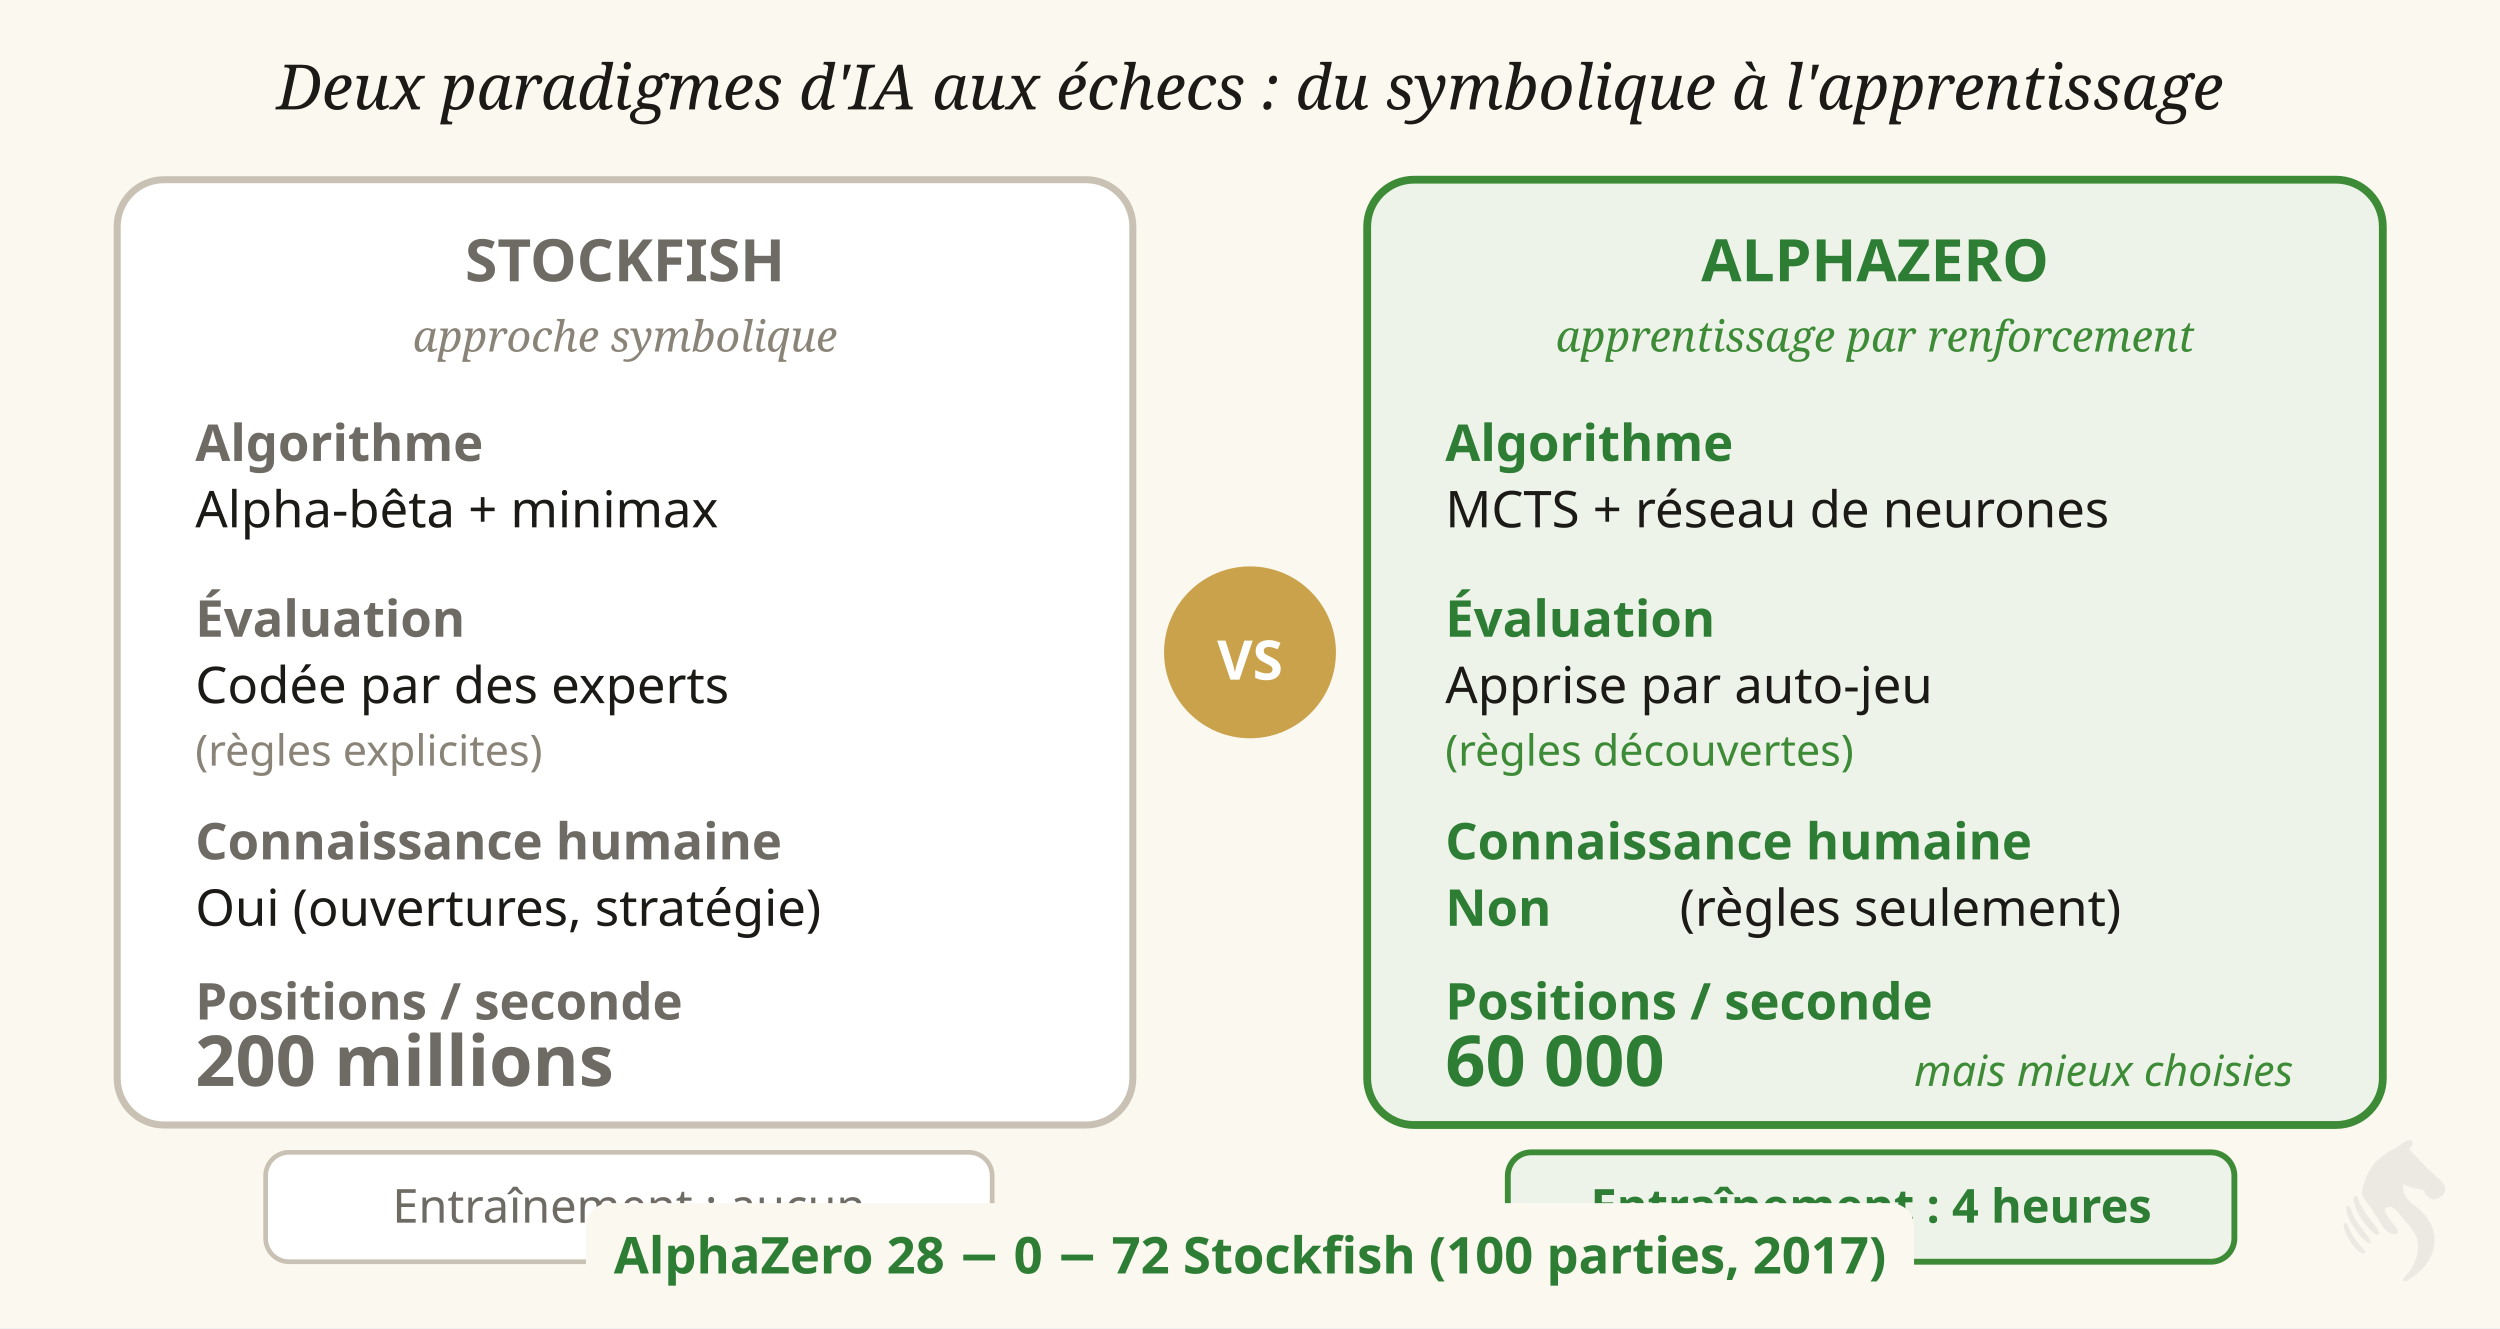
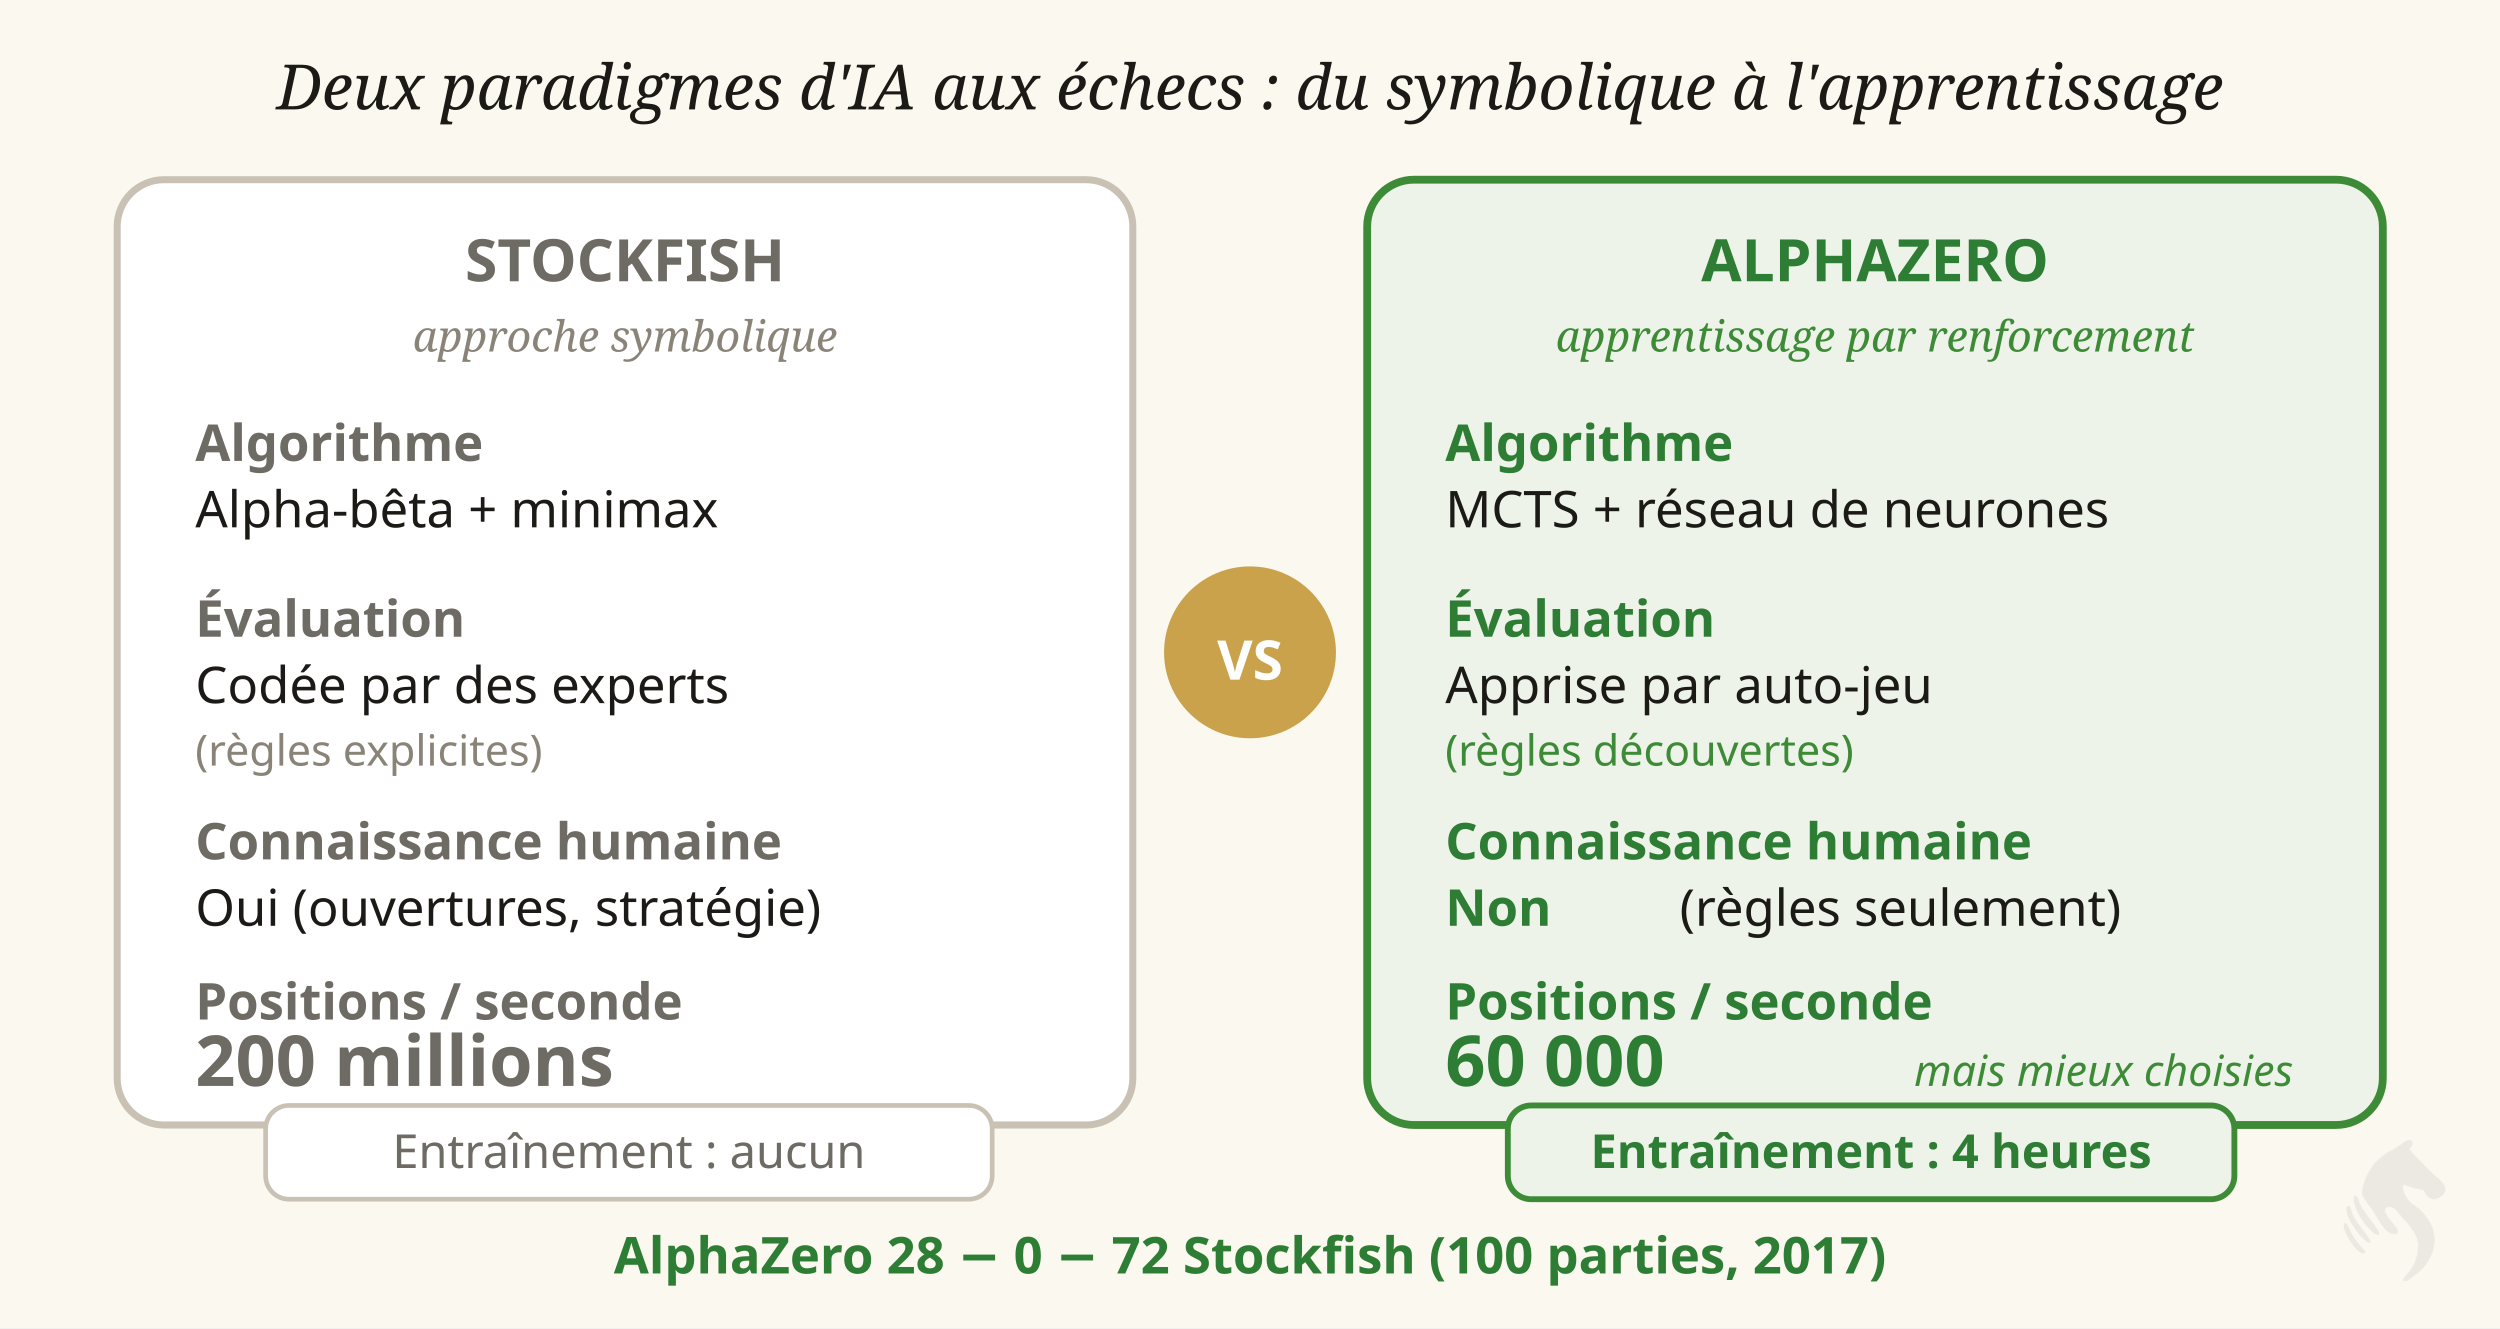
<svg xmlns="http://www.w3.org/2000/svg" width="640" height="340" viewBox="0 0 640 340" role="img" aria-labelledby="gnsi2">
  <rect width="640" height="340" fill="#faf8ef" />
  <text x="320" y="28" text-anchor="middle" font-family="Georgia, serif" font-size="16" font-style="italic" fill="#1c1a16">Deux paradigmes d'IA aux échecs : du symbolique à l'apprentissage</text>
  <rect x="30" y="46" width="260" height="242" rx="12" fill="#fff" stroke="#c9c2b4" stroke-width="1.8" />
  <text x="160" y="72" text-anchor="middle" font-family="system-ui, sans-serif" font-size="15" font-weight="700" fill="#6e6a64">STOCKFISH</text>
  <text x="160" y="90" text-anchor="middle" font-family="Georgia, serif" font-size="11" font-style="italic" fill="#8a8478">approche symbolique</text>
  <g font-family="system-ui, sans-serif" font-size="13" fill="#1c1a16">
    <text x="50" y="118" font-weight="700" fill="#6e6a64">Algorithme</text>
    <text x="50" y="135">Alpha-bêta + minimax</text>
    <text x="50" y="163" font-weight="700" fill="#6e6a64">Évaluation</text>
    <text x="50" y="180">Codée par des experts</text>
    <text x="50" y="196" font-size="11" fill="#8a8478">(règles explicites)</text>
    <text x="50" y="220" font-weight="700" fill="#6e6a64">Connaissance humaine</text>
    <text x="50" y="237">Oui (ouvertures, stratégie)</text>
    <text x="50" y="261" font-weight="700" fill="#6e6a64">Positions / seconde</text>
    <text x="50" y="278" font-size="18" font-weight="800" fill="#6e6a64">200 millions</text>
  </g>
  <rect x="350" y="46" width="260" height="242" rx="12" fill="#eef3e9" stroke="#3d8b37" stroke-width="2" />
  <text x="480" y="72" text-anchor="middle" font-family="system-ui, sans-serif" font-size="15" font-weight="700" fill="#2e7d34">ALPHAZERO</text>
  <text x="480" y="90" text-anchor="middle" font-family="Georgia, serif" font-size="11" font-style="italic" fill="#3d8b37">apprentissage par renforcement</text>
  <g font-family="system-ui, sans-serif" font-size="13" fill="#1c1a16">
    <text x="370" y="118" font-weight="700" fill="#2e7d34">Algorithme</text>
    <text x="370" y="135">MCTS + réseau de neurones</text>
    <text x="370" y="163" font-weight="700" fill="#2e7d34">Évaluation</text>
    <text x="370" y="180">Apprise par auto-jeu</text>
    <text x="370" y="196" font-size="11" fill="#3d8b37">(règles découvertes)</text>
    <text x="370" y="220" font-weight="700" fill="#2e7d34">Connaissance humaine</text>
    <text x="370" y="237" font-weight="700" fill="#2e7d34">Non</text>
    <text x="430" y="237" fill="#1c1a16"> (règles seulement)</text>
    <text x="370" y="261" font-weight="700" fill="#2e7d34">Positions / seconde</text>
    <text x="370" y="278" font-size="18" font-weight="800" fill="#2e7d34">60 000</text>
    <text x="490" y="278" font-size="11" fill="#3d8b37" font-style="italic">mais mieux choisies</text>
  </g>
  <circle cx="320" cy="167" r="22" fill="#c9a24b" />
  <text x="320" y="174" text-anchor="middle" font-family="system-ui, sans-serif" font-size="14" font-weight="800" fill="#fff">VS</text>
-   <rect x="68" y="295" width="186" height="28" rx="6" fill="#fff" stroke="#c9c2b4" stroke-width="1.2" />
-   <text x="161" y="313" text-anchor="middle" font-family="system-ui, sans-serif" font-size="12" fill="#6e6a64">Entraînement : aucun</text>
-   <rect x="386" y="295" width="186" height="28" rx="6" fill="#eef3e9" stroke="#3d8b37" stroke-width="1.5" />
-   <text x="479" y="313" text-anchor="middle" font-family="system-ui, sans-serif" font-size="12" font-weight="700" fill="#2e7d34">Entraînement : 4 heures</text>
+   <rect x="68" y="283" width="186" height="24" rx="6" fill="#fff" stroke="#c9c2b4" stroke-width="1.2" />
+   <text x="161" y="299" text-anchor="middle" font-family="system-ui, sans-serif" font-size="12" fill="#6e6a64">Entraînement : aucun</text>
+   <rect x="386" y="283" width="186" height="24" rx="6" fill="#eef3e9" stroke="#3d8b37" stroke-width="1.5" />
+   <text x="479" y="299" text-anchor="middle" font-family="system-ui, sans-serif" font-size="12" font-weight="700" fill="#2e7d34">Entraînement : 4 heures</text>
  <rect x="150" y="308" width="340" height="24" rx="6" fill="#faf8ef" />
  <text x="320" y="326" text-anchor="middle" font-family="system-ui, sans-serif" font-size="13" font-weight="700" fill="#2e7d34">AlphaZero 28 − 0 − 72 Stockfish (100 parties, 2017)</text>
  <g id="wm" opacity="0.07" transform="translate(600.0,291.9) scale(0.0416)" aria-hidden="true">
    <g fill="#1e1e1e" fill-rule="evenodd">
      <path d="M411.5-.5h-16a76 76 0 0 0-24.5 12q-.62-.7-1.5-1l-2 4a4 4 0 0 1-1.5-1 7 7 0 0 1-2.5 3.5 253 253 0 0 0-17 13q-1.42.93-2.5-.5-5.2 7.95-14.5 9a9.4 9.4 0 0 1-4 6q2.3.02 1.5 2A461 461 0 0 1 278.5 73q-13.2 7.95-26 16.5-1.59-1.38 0-3-2.35.35-4 2 .9.98 2 2-92.12 67.08-125.5 177a1316 1316 0 0 0-10 44 51.2 51.2 0 0 0 4.5 31q.1 3.33-2 1l4.5 11q1-2 2 0l5 10 1-1q6 10.95 13 21a651 651 0 0 1 18.5 25 3.4 3.4 0 0 1 1.5-3q21.52 33 43 66 .3 3.4-2.5 1v2a1542 1542 0 0 1 21 32q1 0 1 1a319 319 0 0 0 25 35 160 160 0 0 0 27 25 3.1 3.1 0 0 1 1-3q23.18 14.62 49 5.5 5-2.83 4-8.5-.15-4.6-1.5-9a618 618 0 0 0-55.5-73.5q3-.91 5 1.5a23.5 23.5 0 0 0-7-9q.63 2.4 2 4.5-.17 2.58-1.5.5a364 364 0 0 1-17.5-26.5 50 50 0 0 1-4.5-22.5q.9-4.71 3-9 .63 1.88 2.5 2a7 7 0 0 1 2-3q9.28-8.1 22-8a86 86 0 0 1 23 4.5 11 11 0 0 1 3 4.5q2.58-1.75 5 .5l21.5 23.5q.74 1.95.5 4 3.56 1 6 4a1094 1094 0 0 0 30 34.5l-1 1q3.7 2.7 7.5 5.5a23 23 0 0 1 2 5l5 3a22 22 0 0 0 5.5 8 11.5 11.5 0 0 0 4 4 3.9 3.9 0 0 0-2-3.5q1.7-1.12 3 .5a705 705 0 0 1 42 57.5q-.65 1.46-2 1.5a169 169 0 0 1 10 19 3.8 3.8 0 0 0-.5 4q1 2 2 0 1.4 2.05 2.5 4-.25-2.55.5-5a185 185 0 0 1 11 83q-1 2-2 0a9 9 0 0 0-1.5-4v9a2.3 2.3 0 0 0 1.5-1q.75 10.55-1 21a337 337 0 0 1-18 56l-2.5 3q-1.2-.69-1-2a36 36 0 0 0-4 7 5.2 5.2 0 0 0 3.5-4 4.3 4.3 0 0 1 0 4 350 350 0 0 1-33 52 1108 1108 0 0 1-30 35q-7.17 20.32 13.5 14.5a34 34 0 0 1 6-3 1496 1496 0 0 1 54-37 942 942 0 0 0 29-27q1.25-1.03 2 .5a11 11 0 0 0-3 4q1.35-1.65 2.5 0a29 29 0 0 1 4.5-6 40 40 0 0 0 9-10.5l6-4-1-1a25 25 0 0 1 8.5-7.5q-1.47-2.67 1-5 .22 4.17 2.5 1.5-1.94-3.13 2-4l-1-1q1.48-3.25 4-5.5a8 8 0 0 0-3-1q37.8-53.63 47.5-119 8.4-83.08-38-152a364 364 0 0 0-28-35q-1.03-1.25.5-2 3.58 2.23 2-1l-4-2a5 5 0 0 1-3-.5 484 484 0 0 0-70-58q-.7-.62-1-1.5 1.05-.43 2-1v-3a6 6 0 0 1-5-2q-.66-.1-1 .5 3.72 2.61 0 3-34.57-32.88-46-79.5.2-2.3 2-3v-4q-1.94 5.58-3.5 0-1-9 0-18 2.16-6.4 8.5-8a78 78 0 0 1 22 7.5 403 403 0 0 0 66 18l9 3q-2.45.75-5 .5-1.59 1.6 0 3a16 16 0 0 1 6.5-1 7.3 7.3 0 0 1 2 3q1.38-2.6 3.5-2-1.1-2.32-4-2.5 15.09-2.3 25.5 8.5 5.35 10.23 10 21 12.95 20.94 36.5 28.5-1.88.63-2 2.5a30 30 0 0 0 12.5 3q4.43-.1 8-2 3.2 3.87 5.5-1 1.2.69 1 2a39 39 0 0 0 4.5-2l1 1q.69-1.87-1.5-2.5a12 12 0 0 0 7-3q1.88-1.1 3 .5 2.22-3.62 6-2a8.7 8.7 0 0 1 3-4 41 41 0 0 1 12-6.5l-2-1 5.5-3.5q.62.7 1.5 1 1.82-1.15 0-2.5 1.42-.93 2.5.5a5.8 5.8 0 0 1 .5-4 39 39 0 0 1 6-4.5q-1.55-2.25.5-4.5 3.25-3.5 5-8 1.38-.64 2.5-1-.8-1.05-2-1.5 1.85-5.82 3-11.5v-10h-1q-.85 6-2.5 12-.16-4.46.5-9a63 63 0 0 0-12.5-31 478 478 0 0 0-45.5-44.5q3.06.72 6 2.5-3.15-3.9-7-7.5l1-1q-1.4-1.05-2 .5 1.77 2.4-.5 4a781 781 0 0 1-67.5-65.5l1-.5a29 29 0 0 0 7 6 93 93 0 0 0-14-15 24.5 24.5 0 0 0-9-9.5l1-1a44 44 0 0 0-7-4.5q1.44 2.2 3.5 4 1 1.5 0 3l-72-76q-5.34-7.85 1.5-14.5 1.98-.8 2 1.5a69 69 0 0 1 6-3.5q-1.95-1.94 0-3.5a31 31 0 0 0 6-12q2.05.24 4-.5a79 79 0 0 0-1.5-17.5 94 94 0 0 0-5-10l-1 1a87 87 0 0 0-5.5-3" />
      <path d="M325.5 44.5q-3.85 1.03-7 3.5a4.2 4.2 0 0 1-4.5-.5q-2.75 2.49-3.5 6-6.97 2.94-14 6-6.75 3.75-13.5 8-.62-.7-1.5-1a37.6 37.6 0 0 1-17 10.5 263 263 0 0 0-12 9.5q-1.59 1.62 0 3 12.8-8.55 26-16.5A461 461 0 0 0 327 46.5q.8-1.98-1.5-2m148 86-21-24a209 209 0 0 1-21-21.5l-8.5-8.5q-4.8-3.3-6-9-9.1-4.3-11.5-13a13 13 0 0 0 3-6q-.02-2.3-2-1.5-6.84 6.65-1.5 14.5l72 76q1-1.5 0-3a20 20 0 0 1-3.5-4m89 86a198 198 0 0 0-17.5-15q.4-2.17-.5-4-3.63-1.2-7-3a26 26 0 0 0-6-6 430 430 0 0 1-27-27.5 2.4 2.4 0 0 0-2-.5 29 29 0 0 1-7-6l-1 .5a781 781 0 0 0 67.5 65.5q2.27-1.6.5-4m-314-128a247 247 0 0 0-42 35.5 14.5 14.5 0 0 1-5 4l1 1a9.3 9.3 0 0 1-6 2.5 76 76 0 0 1-16 20q.3.88 1 1.5a9.4 9.4 0 0 0-5.5 6.5q-1-2-2 0-.93 1.42.5 2.5a25 25 0 0 0-6.5 8.5q-1.6 1.05-3.5 1.5 1.21.45 2 1.5a43 43 0 0 0-7 10 352 352 0 0 0-19.5 37 2.9 2.9 0 0 1-2.5 1 3.3 3.3 0 0 0 2 1.5 47 47 0 0 1-3.5 5.5l-12 34q-.98-1.8-1.5 0 1.4 1.9.5 4a33 33 0 0 1-3.5 5.5q.78.84 1 2a212 212 0 0 0-10 49.5 36 36 0 0 0 7 20q2.1 2.33 2-1a51.2 51.2 0 0 1-4.5-31 1316 1316 0 0 1 10-44q33.38-109.92 125.5-177-1.1-1.02-2-2m376 206q-.5-10.25-5-19.5 1.5-4.37-1.5-.5l-6.5-11q-5.55-3.6-7.5-10l-1 1q-3.75-5.75-9.5-9.5l1-1a850 850 0 0 0-9-7q1.14-2.04-1.5-3.5-1.08 1.43-2.5.5-2.84-1.65-2-4a5 5 0 0 0-3-.5 5 5 0 0 0-.5-3l-1 1a7 7 0 0 0-4.5-3 21 21 0 0 0-6-2.5 478 478 0 0 1 45.5 44.5 63 63 0 0 1 12.5 31q-.66 4.54-.5 9 1.65-6 2.5-12m-259 3v-1q-2.22-5.79 1-11.5l-2-2a67 67 0 0 0 1.5-5.5q.93 7.1 3.5 1-2.43-3.37 2-4a4.3 4.3 0 0 1 2.5 3q.45-1.21 1.5-2 2.3.75 4 2a326 326 0 0 1 28 10.5q11.4 3.22 23 6 1.05 1.6 1.5 3.5 1-4 2 0 1.08-1.43 2.5-.5-1.81 1.35 0 2.5 3.25-.47 7-2 1.85.03 3 1 5.83.22 11 2h5q2.55.25 5-.5l-9-3a403 403 0 0 1-66-18 78 78 0 0 0-22-7.5q-6.34 1.6-8.5 8-1 9 0 18 1.56 5.58 3.5 0m109 6a4.7 4.7 0 0 1 4 3q3.6-3.98 6 1l1-2 4 2a65 65 0 0 1 7.5 10q1.1 3.55 2.5 7-1.77 2.95 2 4 13.35 23.91 39 33 .12-1.87 2-2.5-23.55-7.56-36.5-28.5a305 305 0 0 0-10-21q-10.41-10.8-25.5-8.5 2.9.18 4 2.5m-410 86a9 9 0 0 0 1.5-4 310 310 0 0 0 37.5 86q-1.1 1.02-2 2a40 40 0 0 0 8.5 12 139 139 0 0 0 15 21q2.31 2.97 1.5 6 5.9 1.14 7.5 7 5.7 2.47 5 8 3.8 1.06 6.5 4 20.24 25.5 46 45.5a39 39 0 0 0 20 5 46 46 0 0 1 9-7.5 818 818 0 0 1-10-21.5q1.43-1.08.5-2.5a27 27 0 0 1-3.5-2 185 185 0 0 0-16-23.5q1.43-1.08.5-2.5a13.3 13.3 0 0 1-5.5-5 617 617 0 0 0-22.5-29v-4l-1 1a13 13 0 0 1-4.5-6 11.5 11.5 0 0 1-4-4q-.03 2.3-2 1.5A471 471 0 0 1 97 390.5q-1.8-3.04-.5-6 1.02.54 2 1a9 9 0 0 0-2-4.5q3.83-2.28-1-2.5a597 597 0 0 1-7-18.5l2-1a3.3 3.3 0 0 1-2-3.5 3.1 3.1 0 0 1-3-1q-7.35-19.46-24-8 1.03 2.34-.5 5a97 97 0 0 0 3.5 38" />
      <path d="M365.5 301.5q-1.8.7-2 3 11.43 46.62 46 79.5 3.72-.39 0-3 .34-.6 1-.5-2.4-2.22-5-4.5l2-2q-2.45-.75-5-.5a8.4 8.4 0 0 0-.5-4q-1.72 1.44-3-1a28 28 0 0 1-3.5-6q-.5 2-1 0a143 143 0 0 1-18-31q-6.22-11.64-9-27a7 7 0 0 0-2-3m-211 174a45 45 0 0 1-9.5-15q-1 2-2 0a41 41 0 0 0-6-9l-1-5-1 1a989 989 0 0 1-17.5-25.5q.7-.62 1-1.5a7.7 7.7 0 0 1-5-6 163 163 0 0 1-15-29q-.98-.46-2-1-1.3 2.96.5 6a471 471 0 0 0 55.5 86.5q1.97.8 2-1.5m-90-86q-2.05 2.77 1.5 4 3.6 16.25 9.5 30.5-2.48 3.62 2 3.5 3.65 9.3 8 18.5l-1 1a11.4 11.4 0 0 1 6 8q-.7.62-1 1.5a10.5 10.5 0 0 1 3.5 5l1-1a62 62 0 0 0 7.5 13q.9-.98 2-2a310 310 0 0 1-37.5-86 9 9 0 0 1-1.5 4m48 210a3.9 3.9 0 0 0-2-3.5q1.7-1.12 3 .5a127 127 0 0 0 39 32q11.3 4.6 8.5-7a147 147 0 0 0-17-32 1467 1467 0 0 0-40-51 554 554 0 0 1-48.5-75l1-1q.84 5.22 6 5a51.6 51.6 0 0 1-11.5-27l-1 2a159 159 0 0 0-11-31 14.3 14.3 0 0 0-10.5-8q-3.2.01-6 1.5-2.85 3.45-6 6.5-.87 16.85 3 33.5a3.6 3.6 0 0 1-2 2q1.38.56 2.5 1.5 3.15 9.81 6.5 19.5-1.21.45-2 1.5a29 29 0 0 0 5.5 7A256 256 0 0 0 55.5 525l-2 1a6.4 6.4 0 0 0 4 1.5 332 332 0 0 0 38.5 53l3.5 5.5-1 1q1.9 1.67 3.5.5a36 36 0 0 0 10.5 12m303-214q-.95.57-2 1 .3.88 1 1.5a484 484 0 0 1 70 58q1.42.72 3 .5a43 43 0 0 0-10-12.5l1-1q-2.66 1.47-5-1a36 36 0 0 0-10-10q1.81-1.35 0-2.5a8 8 0 0 1-3.5 0q-4.57-5.7-10-8a13 13 0 0 0-6.5-5.5 11.5 11.5 0 0 1-3.5-4.5q-.62.7-1.5 1a17.7 17.7 0 0 0-8-5.5q-2.84-1.65-2-4-7.47-2.25-13-7.5m-254 24a526 526 0 0 1 23.5 37 55 55 0 0 1 9 15l1-1a65 65 0 0 0 8.5 13q2.8 2.4 2.5-1-21.48-33-43-66a3.4 3.4 0 0 0-1.5 3m111 63q.16-.93 1-1.5a7 7 0 0 1-3.5-2.5 17.5 17.5 0 0 0-5.5-8q3.7-4.18-2.5-5a41 41 0 0 1-7.5-18.5l2-3a7.2 7.2 0 0 1-2-4.5 3.1 3.1 0 0 0 3-1 37 37 0 0 0-1-7q-1.87-.12-2.5-2a36 36 0 0 0-3 9 50 50 0 0 0 4.5 22.5 364 364 0 0 0 17.5 26.5q1.33 2.08 1.5-.5-1.37-2.1-2-4.5m-272 45v19q2.55 12.15 7 24 15.37 37.49 37 68a54 54 0 0 0 9 12.5q-1.58 2.58 2 3l-1 1 5.5 4.5a82 82 0 0 0 9 12q6.5 6.26 12.5 13 9.5 6.75 17.5 15l1-1q4.56 3.52 9 7l1-2a89 89 0 0 0 13.5 3.5q13.85-4.6 6.5-17.5-1.73 1.44-3-1a307 307 0 0 1-13.5-16 16 16 0 0 0-6-5.5q1.43-1.08.5-2.5a27.2 27.2 0 0 1-12.5-15 3.1 3.1 0 0 1-3-1q-7.5-10.25-15.5-20-.93-1.42.5-2.5a16 16 0 0 1-6-5.5 880 880 0 0 1-19-29.5q.7-.62 1-1.5a8 8 0 0 1-4-4 94 94 0 0 1-12.5-26l-1 1q-3.8-4.62-1.5-10a3.1 3.1 0 0 1-3-1 198 198 0 0 1-7-15.5l1-1a55 55 0 0 1-9-11q-2.85-1.46-6-2l3-1a22 22 0 0 0-9 2 11.4 11.4 0 0 0-4 6.5m277 51a48 48 0 0 0 12 5q-.57 3.66 2 2a5.3 5.3 0 0 1 3.5 3l1-2a45 45 0 0 0 26 0q.45 1.21 1.5 2 1.27-3.4 4-2 1.81-1.15 0-2.5l3-1.5a21 21 0 0 0 3.5-4q1.4-8.23-1.5-16 .3-.88 1-1.5-5.22-1.95-4-7a193 193 0 0 1-18-23.5 16 16 0 0 0-3.5-3q-4.05-7.43-9-12a284 284 0 0 0-14-17q-.75-1.58.5-3a19 19 0 0 1-6-4 4.35 4.35 0 0 0-5-1.5 618 618 0 0 1 55.5 73.5q1.35 4.4 1.5 9 1 5.67-4 8.5-25.82 9.12-49-5.5a3.1 3.1 0 0 0-1 3m115-56a264 264 0 0 1 16 22q-1.7 3.04 1.5 1a494 494 0 0 1 16.5 23l7 10q1.35-.04 2-1.5a705 705 0 0 0-42-57.5q-1.3-1.62-3-.5a3.9 3.9 0 0 1 2 3.5" />
      <path d="M112.5 599.5q7 9.5 16 17 2 0 2 2 6.9 3.77 11 8.5l13 5.5a5.7 5.7 0 0 0 6 0q2.07 3.94 4 0-3.37-1.23-.5-3 .22-6.86.5-13.5l-3-3.5 3-2.5q-4.58-.9-7.5-4.5a79 79 0 0 0-10.5-16.5q2.67 1.47 5-1a12 12 0 0 1-8.5-3.5 92 92 0 0 0-17.5-23.5l2-1-6.5-4.5a2294 2294 0 0 1-34.5-47q-1 0-1-1-5.27-4.75-4-11.5-2.25-3.25-3.5.5A227 227 0 0 1 61.5 469q.84-.57 1-1.5-5.16.22-6-5l-1 1a554 554 0 0 0 48.5 75 1467 1467 0 0 1 40 51q10.5 14.98 17 32 2.8 11.6-8.5 7a127 127 0 0 1-39-32q-1.3-1.62-3-.5a3.9 3.9 0 0 1 2 3.5m335-4a3349 3349 0 0 1 7.5 35q2.3 19.53.5 39a9 9 0 0 1 1.5 4q1 2 2 0a185 185 0 0 0-11-83q-.75 2.45-.5 5m44-147q1.58 3.23-2 1-1.53.75-.5 2a364 364 0 0 1 28 35q46.4 68.92 38 152-9.7 65.37-47.5 119 1.46.15 3 1a12 12 0 0 0 3.5-6q1.58 1.52 3.5.5-1.16-8.12 7-11-1.6-1.75 1-2.5-.12-8.5 6-14-.81-.1-1-1a3.1 3.1 0 0 1 3-1 5.4 5.4 0 0 1 3-5.5q-1.2-.45-2-1.5a67 67 0 0 0 4.5-10l1 2a9 9 0 0 1 2.5-5l-1-2a6.3 6.3 0 0 1 4-.5 6.5 6.5 0 0 0-3-3 225 225 0 0 1 11-24.5q-.53-1.8-1.5 0-.3-4.51 1-9l1 1a67 67 0 0 0 1.5-13q7.4-.7 1-5a232 232 0 0 0 2-53l.5-5q.57.84 1.5 1a8 8 0 0 0-2.5-5q-6.56-49.08-31.5-89 2.03-1.77-.5-3l-1 1a696 696 0 0 1-17.5-26q-2.18-1.53-1-3.5-3.93-.91-5-4.5-1.26-.5-1-2a69 69 0 0 0-6.5-5q-.69-1.87 1.5-2.5a14 14 0 0 0-4-2.5m-36 230a273 273 0 0 1-13.5 57q-1.4.82-2.5 2 2.69 6.4-4 8.5l2 1a30 30 0 0 0-3 8.5q-.2 1.31 1 2l2.5-3a337 337 0 0 0 18-56 89 89 0 0 0 1-21q-.57.84-1.5 1m-25 84a185 185 0 0 1-24 38l-2.5 6a25 25 0 0 0-6.5 7q-13.95 16.7-28.5 33-1.16 4.05-3.5 7.5-1.35 4.25-1 8a16 16 0 0 1 6 5.5h14a20 20 0 0 1 10-3.5q1.71-1.12 0-2.5a81 81 0 0 0 18.5-12q.62.7 1.5 1a71 71 0 0 1 2-4q1-2 2 0 1.7-4.54 4.5-1a38 38 0 0 1 4.5-6.5 189 189 0 0 0 30.5-23.5q4.55 3.9 4-3a4.6 4.6 0 0 1 4.5-2v-3a5 5 0 0 0 3-.5 41 41 0 0 1 3-5.5 11 11 0 0 1 3-4q-.75-1.53-2-.5a942 942 0 0 1-29 27 1496 1496 0 0 0-54 37 34 34 0 0 0-6 3q-20.67 5.82-13.5-14.5a1108 1108 0 0 0 30-35 350 350 0 0 0 33-52 4.3 4.3 0 0 0 0-4 5.2 5.2 0 0 1-3.5 4" />
    </g>
  </g>
</svg>
